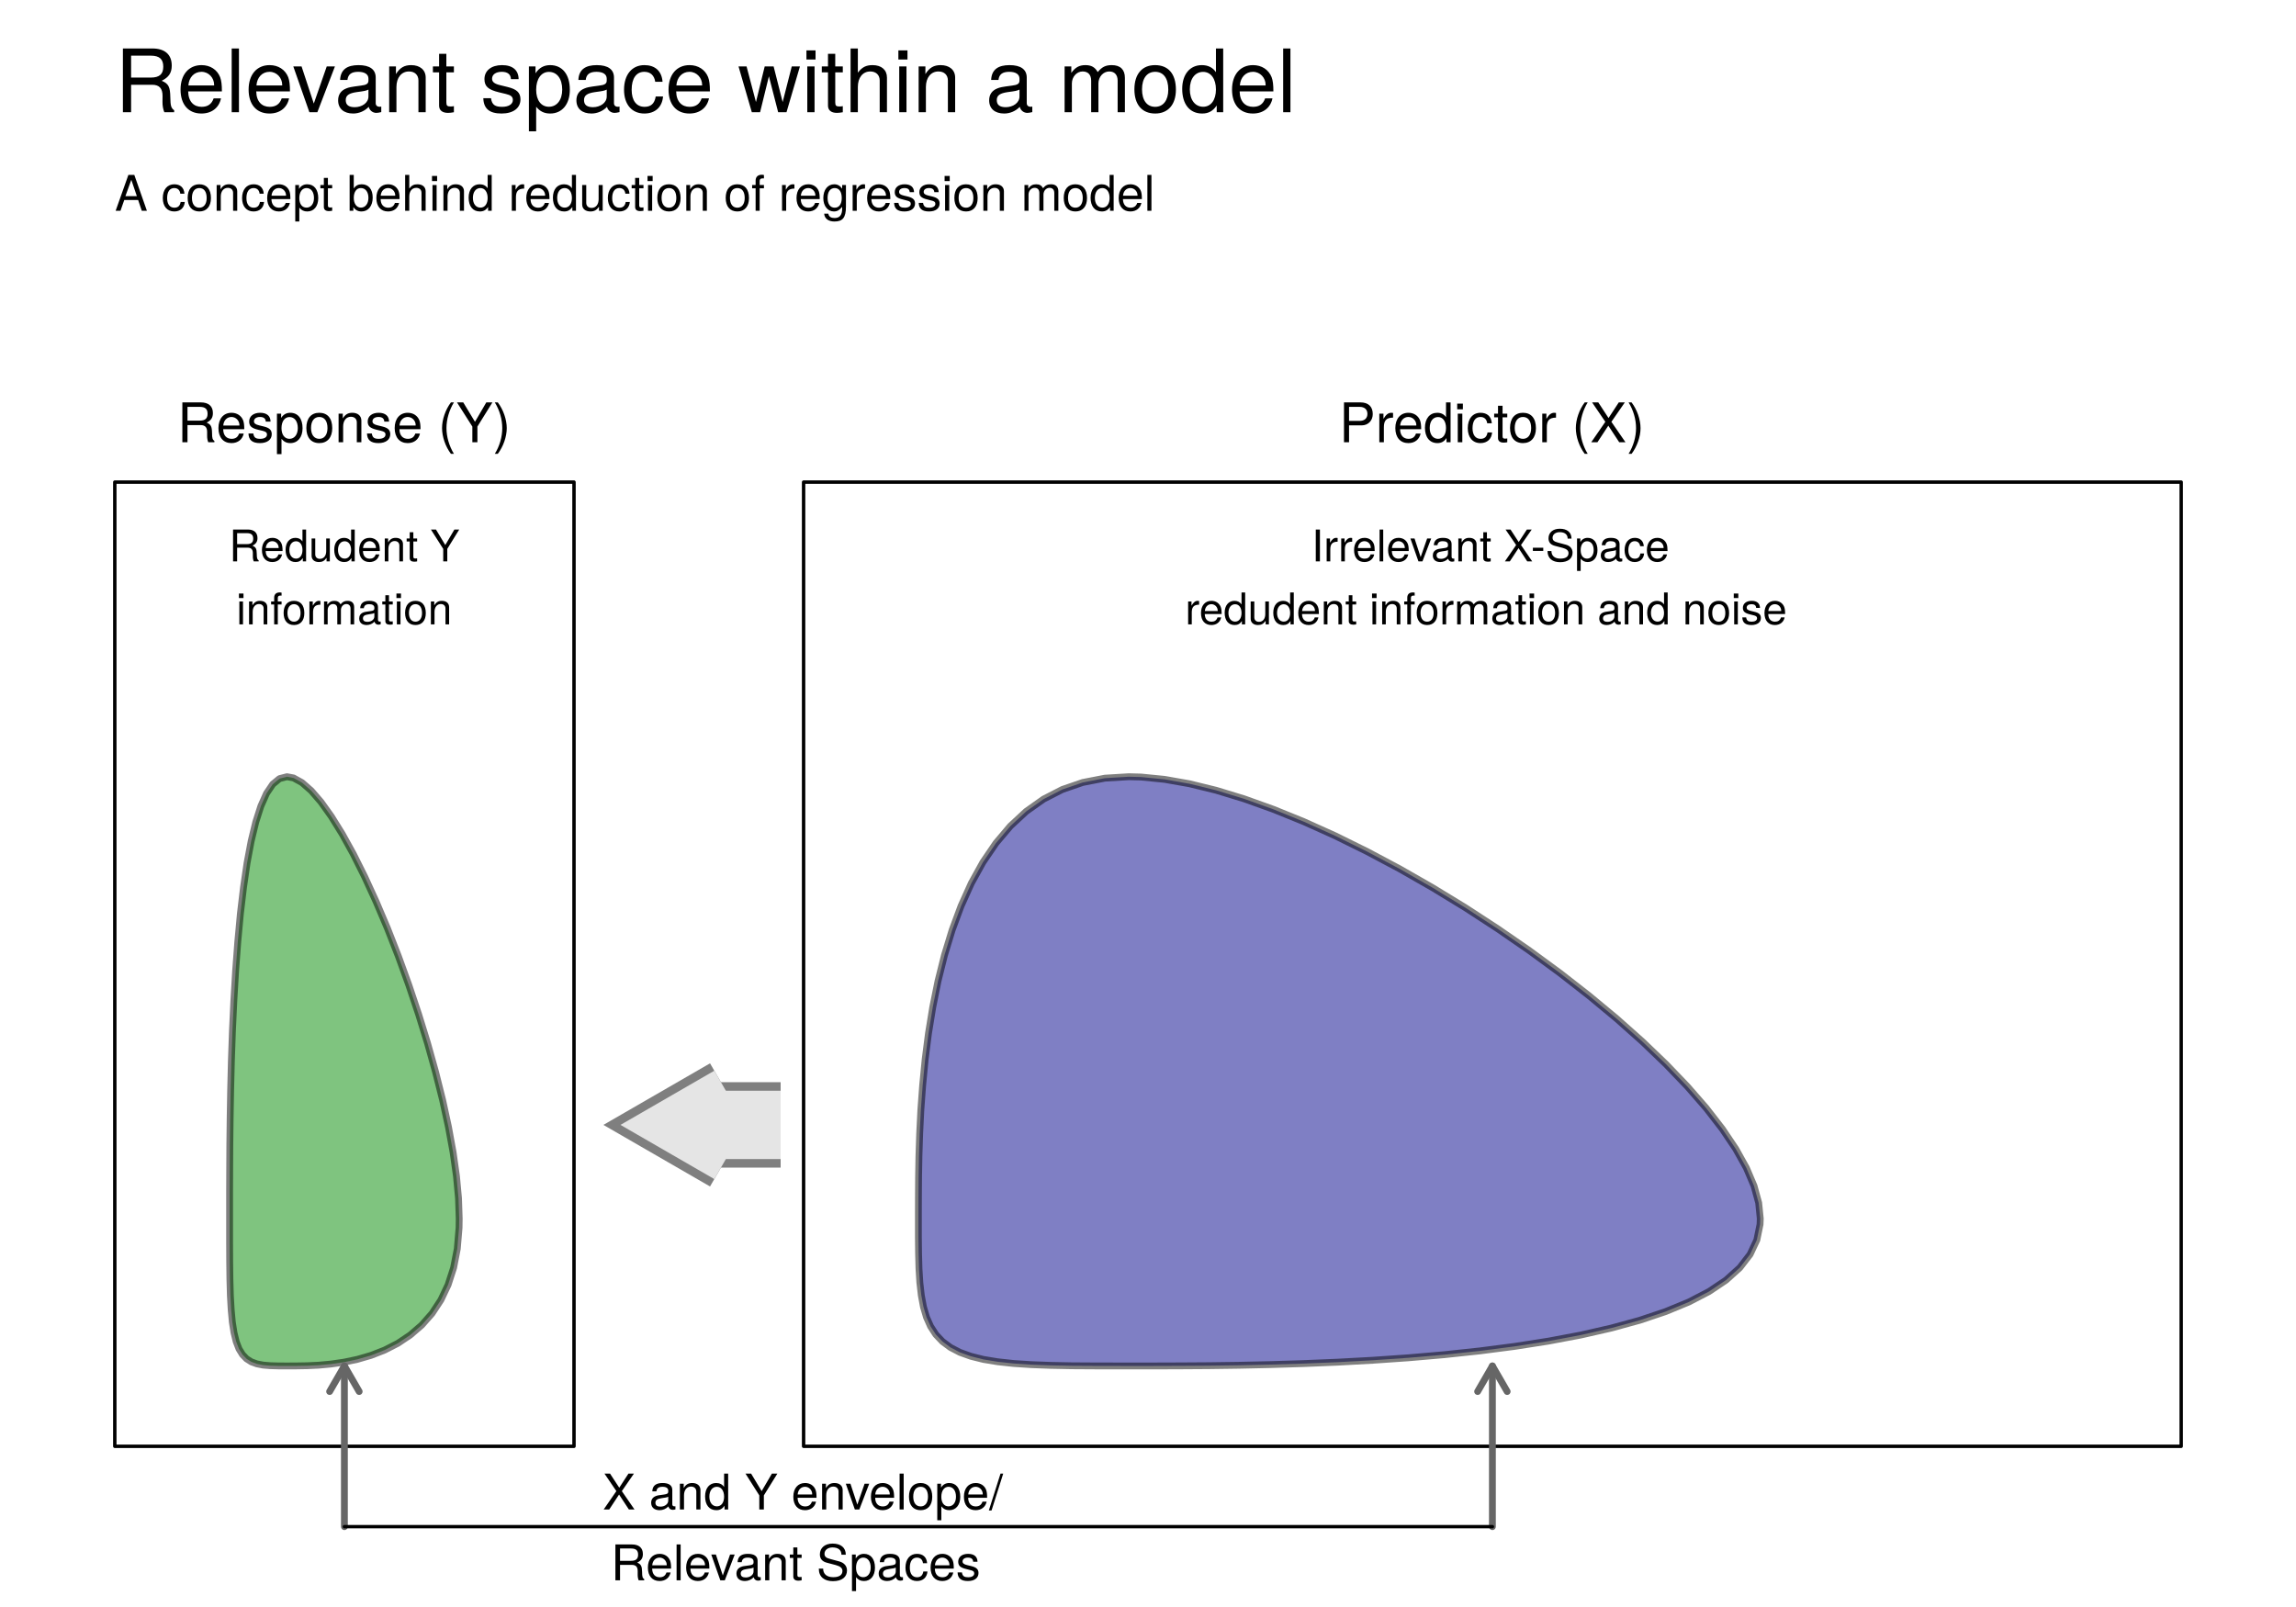
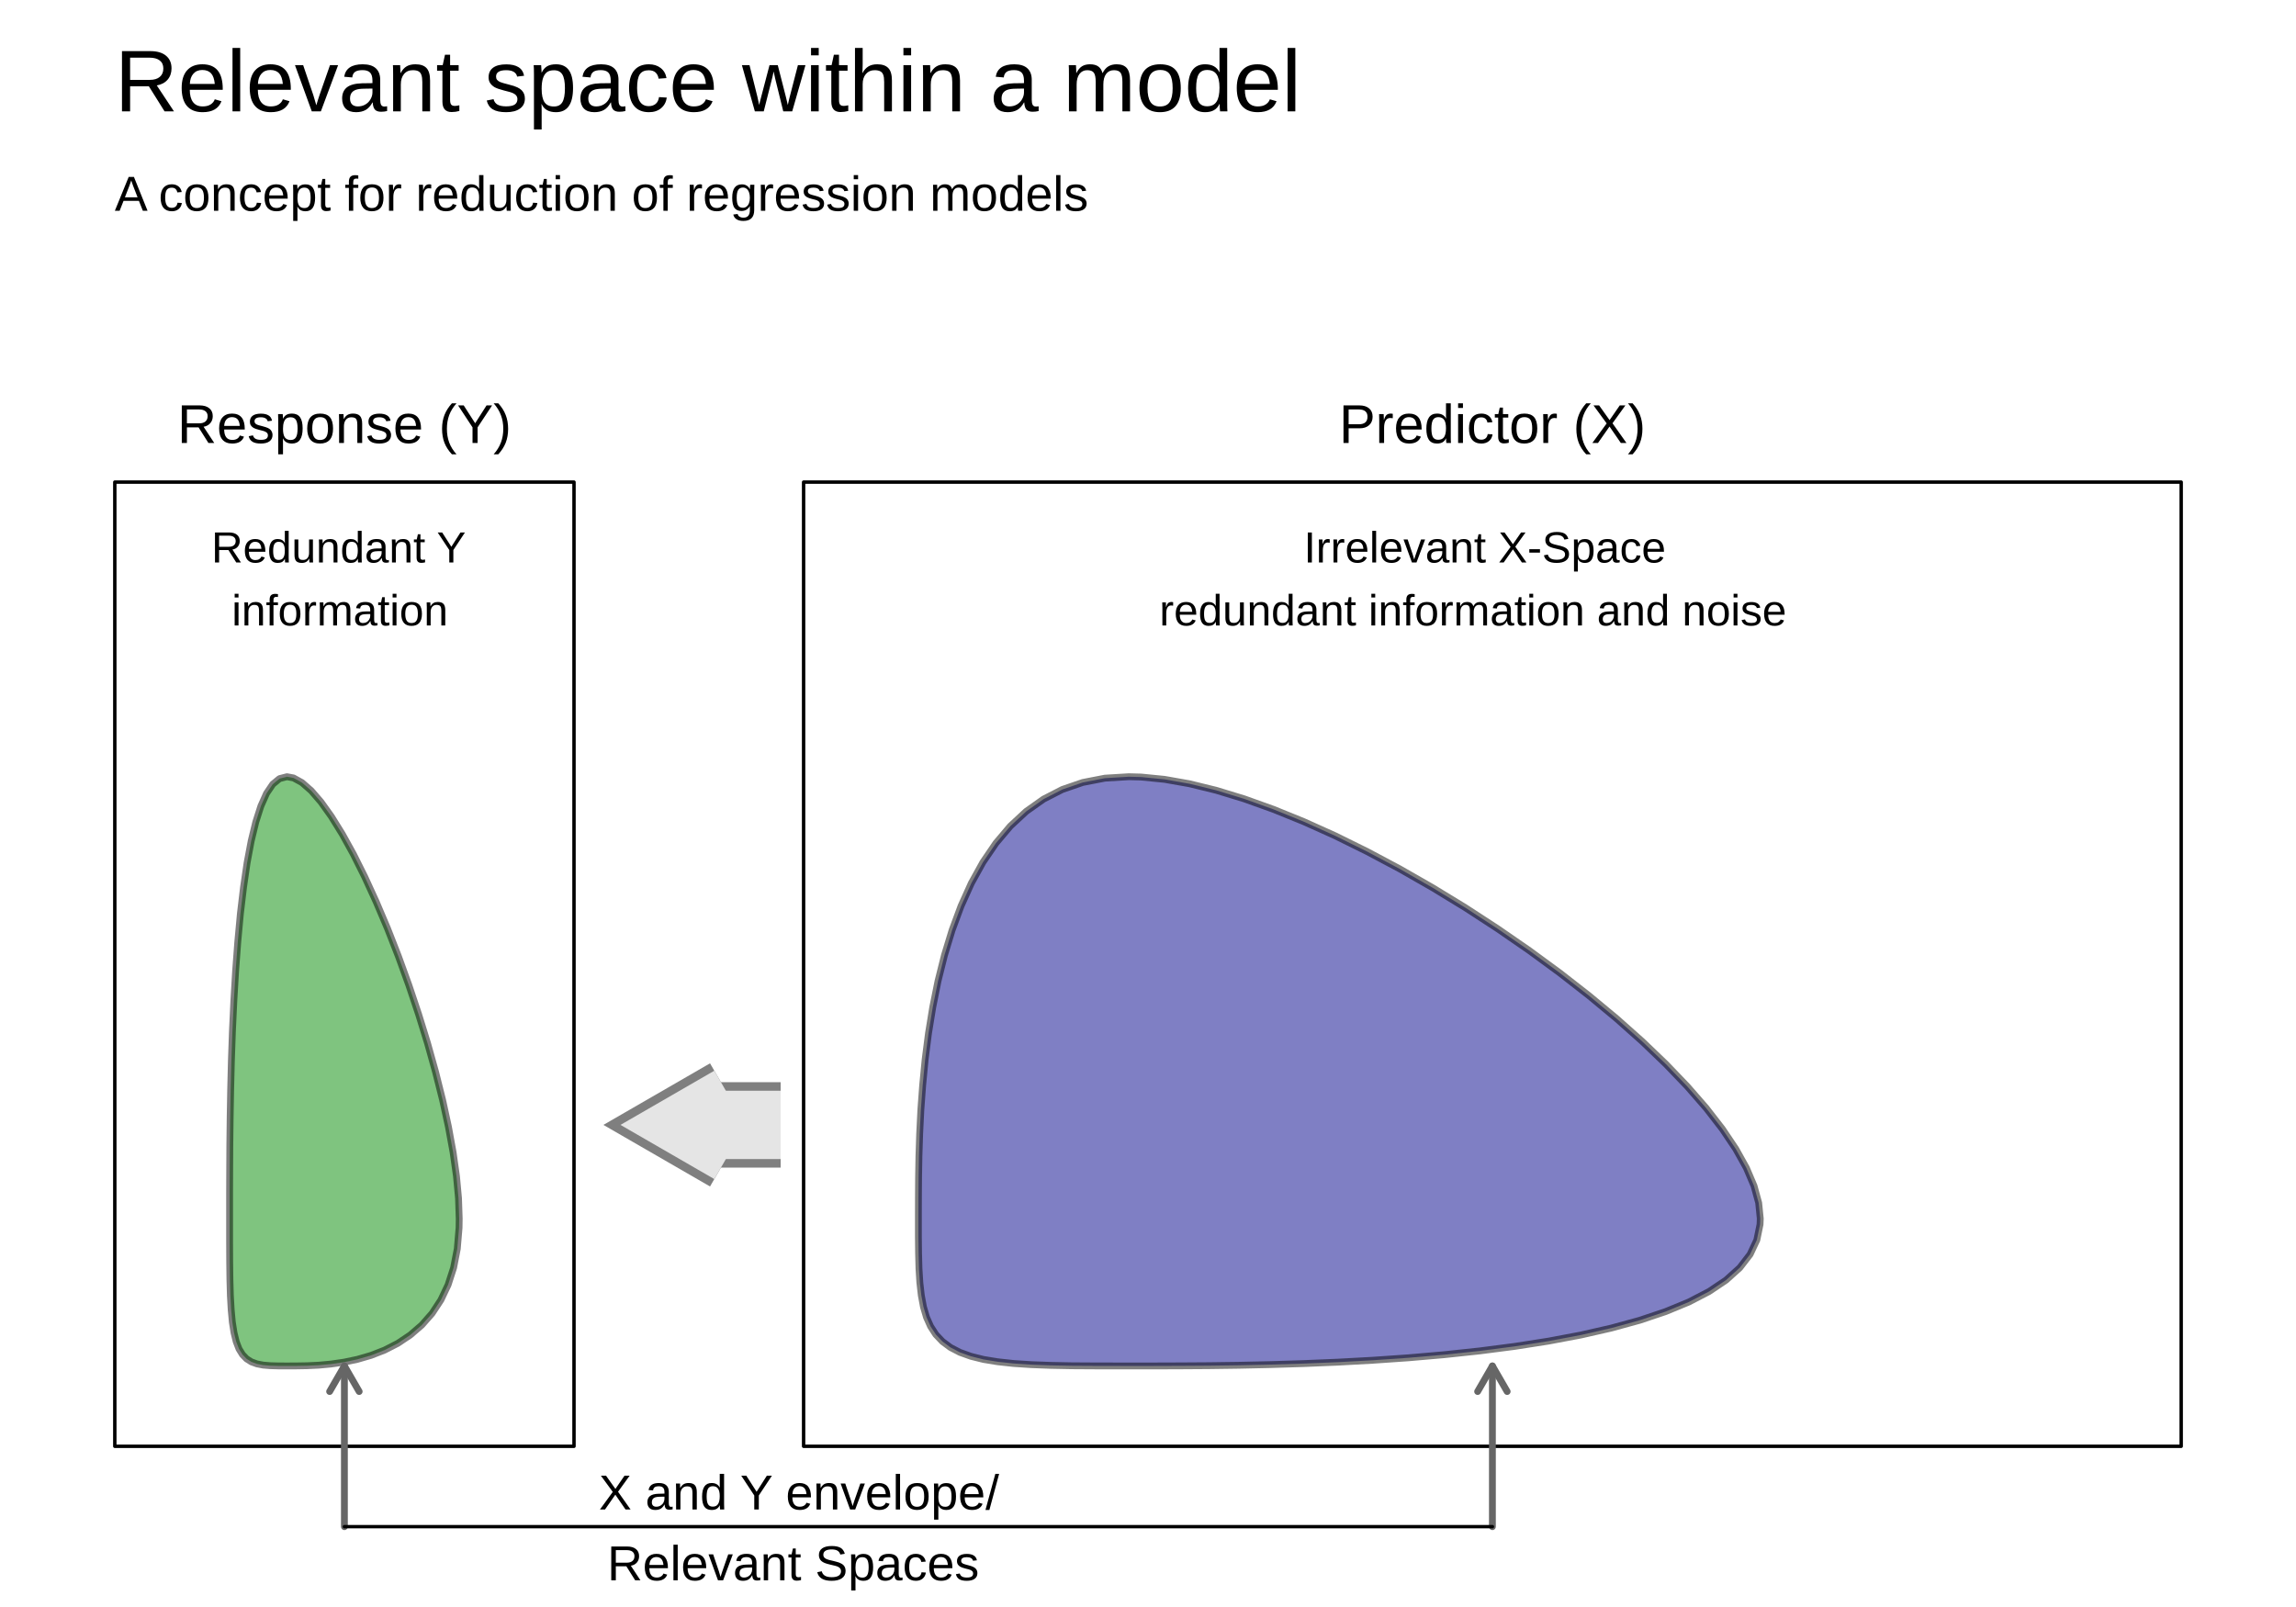
<svg xmlns="http://www.w3.org/2000/svg" viewBox="0 0 504.00 352.80">
  <defs>
    <style type="text/css">
    line, polyline, path, rect, circle {
      fill: none;
      stroke: #000000;
      stroke-linecap: round;
      stroke-linejoin: round;
      stroke-miterlimit: 10.00;
    }
  </style>
  </defs>
  <rect width="100%" height="100%" style="stroke: none; fill: #FFFFFF;" />
  <rect x="25.20" y="105.84" width="100.80" height="211.68" style="stroke-width: 0.75; fill: #FFFFFF;" />
  <rect x="176.40" y="105.84" width="302.40" height="211.68" style="stroke-width: 0.75; fill: #FFFFFF;" />
  <polyline points="63.00,170.52 61.36,170.94 59.87,172.17 58.51,174.18 57.27,176.96 56.15,180.45 55.14,184.62 54.24,189.42 53.46,194.76 52.77,200.57 52.20,206.74 51.72,213.17 51.33,219.76 51.02,226.39 50.79,232.95 50.63,239.36 50.52,245.52 50.45,251.39 50.42,256.89 50.40,262.00 50.40,266.69 50.40,267.54 50.40,272.48 50.42,276.91 50.47,280.88 50.57,284.41 50.75,287.54 51.00,290.26 51.37,292.59 51.85,294.54 52.46,296.13 53.22,297.37 54.12,298.31 55.18,298.98 56.39,299.42 57.77,299.69 59.31,299.82 61.03,299.87 62.95,299.88 63.00,299.88 65.10,299.87 67.42,299.83 69.95,299.71 72.65,299.46 75.50,299.05 78.45,298.43 81.44,297.56 84.42,296.40 87.31,294.92 90.05,293.09 92.58,290.91 94.84,288.35 96.78,285.40 98.36,282.07 99.57,278.33 100.38,274.16 100.77,269.53 100.80,267.54 100.65,263.07 100.20,258.21 99.46,252.98 98.44,247.39 97.16,241.51 95.62,235.37 93.86,229.06 91.88,222.65 89.73,216.23 87.44,209.91 85.04,203.78 82.56,197.95 80.06,192.50 77.57,187.52 75.12,183.09 72.74,179.26 70.47,176.08 68.32,173.59 66.30,171.82 64.43,170.79 63.00,170.52 61.36,170.94 59.87,172.17 58.51,174.18 57.27,176.96 56.15,180.45 55.14,184.62 54.24,189.42 53.46,194.76 52.77,200.57 52.20,206.74 51.72,213.17 51.33,219.76 51.02,226.39 50.79,232.95 50.63,239.36 50.52,245.52 50.45,251.39 50.42,256.89 50.40,262.00 50.40,266.69 50.40,267.54 50.40,272.48 50.42,276.91 50.47,280.88 50.57,284.41 50.75,287.54 51.00,290.26 51.37,292.59 51.85,294.54 52.46,296.13 53.22,297.37 54.12,298.31 55.18,298.98 56.39,299.42 57.77,299.69 59.31,299.82 61.03,299.87 62.95,299.88 63.00,299.88 65.10,299.87 67.42,299.83 69.95,299.71 72.65,299.46 75.50,299.05 78.45,298.43 81.44,297.56 84.42,296.40 87.31,294.92 90.05,293.09 92.58,290.91 94.84,288.35 96.78,285.40 98.36,282.07 99.57,278.33 100.38,274.16 100.77,269.53 100.80,267.54 100.65,263.07 100.20,258.21 99.46,252.98 98.44,247.39 97.16,241.51 95.62,235.37 93.86,229.06 91.88,222.65 89.73,216.23 87.44,209.91 85.04,203.78 82.56,197.95 80.06,192.50 77.57,187.52 75.12,183.09 72.74,179.26 70.47,176.08 68.32,173.59 66.30,171.82 64.43,170.79 " style="stroke-width: 1.50; stroke: #000000; stroke-opacity: 0.50; fill: #008B00; fill-opacity: 0.50;" />
  <polyline points="247.80,170.52 242.53,170.84 237.68,171.78 233.20,173.32 229.07,175.44 225.27,178.13 221.79,181.36 218.63,185.09 215.77,189.29 213.22,193.90 210.97,198.89 209.01,204.17 207.33,209.68 205.91,215.36 204.75,221.12 203.81,226.89 203.08,232.61 202.54,238.22 202.14,243.65 201.88,248.87 201.72,253.83 201.64,258.50 201.61,262.87 201.60,266.92 201.60,267.54 201.60,271.53 201.64,275.18 201.73,278.53 201.92,281.59 202.24,284.38 202.71,286.91 203.38,289.19 204.28,291.21 205.43,292.98 206.88,294.51 208.63,295.81 210.70,296.89 213.12,297.76 215.89,298.45 219.01,298.96 222.51,299.34 226.37,299.59 230.62,299.75 235.26,299.84 240.34,299.87 245.87,299.88 247.80,299.88 253.22,299.88 259.06,299.86 265.30,299.82 271.91,299.73 278.87,299.58 286.13,299.36 293.64,299.05 301.34,298.63 309.16,298.09 317.01,297.41 324.81,296.58 332.47,295.59 339.90,294.43 347.01,293.09 353.72,291.56 359.95,289.85 365.63,287.94 370.72,285.84 375.15,283.54 378.88,281.04 381.90,278.32 384.16,275.39 385.65,272.22 386.35,268.81 386.40,267.54 386.05,264.07 385.03,260.35 383.35,256.40 381.02,252.23 378.07,247.84 374.52,243.26 370.39,238.52 365.71,233.64 360.53,228.67 354.88,223.64 348.81,218.60 342.40,213.60 335.69,208.68 328.75,203.89 321.66,199.27 314.48,194.89 307.28,190.77 300.12,186.96 293.07,183.48 286.19,180.38 279.51,177.67 273.09,175.37 266.96,173.50 261.13,172.07 255.64,171.10 250.49,170.59 247.80,170.52 242.53,170.84 237.68,171.78 233.20,173.32 229.07,175.44 225.27,178.13 221.79,181.36 218.63,185.09 215.77,189.29 213.22,193.90 210.97,198.89 209.01,204.17 207.33,209.68 205.91,215.36 204.75,221.12 203.81,226.89 203.08,232.61 202.54,238.22 202.14,243.65 201.88,248.87 201.72,253.83 201.64,258.50 201.61,262.87 201.60,266.92 201.60,267.54 201.60,271.53 201.64,275.18 201.73,278.53 201.92,281.59 202.24,284.38 202.71,286.91 203.38,289.19 204.28,291.21 205.43,292.98 206.88,294.51 208.63,295.81 210.70,296.89 213.12,297.76 215.89,298.45 219.01,298.96 222.51,299.34 226.37,299.59 230.62,299.75 235.26,299.84 240.34,299.87 245.87,299.88 247.80,299.88 253.22,299.88 259.06,299.86 265.30,299.82 271.91,299.73 278.87,299.58 286.13,299.36 293.64,299.05 301.34,298.63 309.16,298.09 317.01,297.41 324.81,296.58 332.47,295.59 339.90,294.43 347.01,293.09 353.72,291.56 359.95,289.85 365.63,287.94 370.72,285.84 375.15,283.54 378.88,281.04 381.90,278.32 384.16,275.39 385.65,272.22 386.35,268.81 386.40,267.54 386.05,264.07 385.03,260.35 383.35,256.40 381.02,252.23 378.07,247.84 374.52,243.26 370.39,238.52 365.71,233.64 360.53,228.67 354.88,223.64 348.81,218.60 342.40,213.60 335.69,208.68 328.75,203.89 321.66,199.27 314.48,194.89 307.28,190.77 300.12,186.96 293.07,183.48 286.19,180.38 279.51,177.67 273.09,175.37 266.96,173.50 261.13,172.07 255.64,171.10 250.49,170.59 " style="stroke-width: 1.50; stroke: #000000; stroke-opacity: 0.50; fill: #00008B; fill-opacity: 0.50;" />
-   <text x="25.20" y="24.64" style="font-size: 19.20px; font-family: TeX Gyre Heros;" textLength="260.41px" lengthAdjust="spacingAndGlyphs">Relevant space within a model</text>
-   <text x="25.20" y="46.27" style="font-size: 10.80px; font-family: TeX Gyre Heros;" textLength="228.64px" lengthAdjust="spacingAndGlyphs">A concept behind reduction of regression model</text>
-   <text x="38.92" y="97.09" style="font-size: 12.00px; font-family: TeX Gyre Heros;" textLength="73.36px" lengthAdjust="spacingAndGlyphs">Response (Y)</text>
-   <text x="293.93" y="97.09" style="font-size: 12.00px; font-family: TeX Gyre Heros;" textLength="67.34px" lengthAdjust="spacingAndGlyphs">Predictor (X)</text>
-   <text x="50.27" y="123.25" style="font-size: 9.60px; font-family: TeX Gyre Heros;" textLength="50.66px" lengthAdjust="spacingAndGlyphs">Redudent Y</text>
-   <text x="51.87" y="137.08" style="font-size: 9.60px; font-family: TeX Gyre Heros;" textLength="47.45px" lengthAdjust="spacingAndGlyphs">information</text>
-   <text x="287.88" y="123.25" style="font-size: 9.60px; font-family: TeX Gyre Heros;" textLength="79.45px" lengthAdjust="spacingAndGlyphs">Irrelevant X-Space</text>
-   <text x="260.14" y="137.08" style="font-size: 9.60px; font-family: TeX Gyre Heros;" textLength="134.92px" lengthAdjust="spacingAndGlyphs"> redudent information and noise</text>
+   <text x="25.20" y="24.44" style="font-size: 19.20px; font-family: Arial;" textLength="257.70px" lengthAdjust="spacingAndGlyphs">Relevant space within a model</text>
+   <text x="25.20" y="46.27" style="font-size: 10.80px; font-family: Arial;" textLength="218.28px" lengthAdjust="spacingAndGlyphs">A concept for reduction of regression models</text>
+   <text x="38.92" y="97.25" style="font-size: 12.00px; font-family: Arial;" textLength="73.37px" lengthAdjust="spacingAndGlyphs">Response (Y)</text>
+   <text x="293.93" y="97.25" style="font-size: 12.00px; font-family: Arial;" textLength="67.35px" lengthAdjust="spacingAndGlyphs">Predictor (X)</text>
+   <text x="46.41" y="123.49" style="font-size: 9.60px; font-family: Arial;" textLength="58.38px" lengthAdjust="spacingAndGlyphs">Redundant Y</text>
+   <text x="50.87" y="137.31" style="font-size: 9.60px; font-family: Arial;" textLength="49.47px" lengthAdjust="spacingAndGlyphs">information</text>
+   <text x="286.19" y="123.49" style="font-size: 9.60px; font-family: Arial;" textLength="82.82px" lengthAdjust="spacingAndGlyphs">Irrelevant X-Space</text>
+   <text x="254.49" y="137.31" style="font-size: 9.60px; font-family: Arial;" textLength="146.21px" lengthAdjust="spacingAndGlyphs"> redundant information and noise</text>
  <line x1="171.36" y1="246.96" x2="151.20" y2="246.96" style="stroke-width: 18.75; stroke: #7F7F7F; stroke-linecap: butt; stroke-linejoin: miter;" />
  <polyline points="160.55,241.56 151.20,246.96 160.55,252.36 " style="stroke-width: 18.75; stroke: #7F7F7F; stroke-linecap: butt; stroke-linejoin: miter;" />
  <line x1="171.36" y1="246.96" x2="151.20" y2="246.96" style="stroke-width: 15.00; stroke: #E5E5E5; stroke-linecap: butt; stroke-linejoin: miter;" />
  <polyline points="160.55,241.56 151.20,246.96 160.55,252.36 " style="stroke-width: 15.00; stroke: #E5E5E5; stroke-linecap: butt; stroke-linejoin: miter;" />
  <line x1="75.60" y1="335.16" x2="75.60" y2="299.88" style="stroke-width: 1.50; stroke: #666666;" />
  <polyline points="78.84,305.49 75.60,299.88 72.36,305.49 " style="stroke-width: 1.50; stroke: #666666;" />
  <line x1="327.60" y1="335.16" x2="327.60" y2="299.88" style="stroke-width: 1.50; stroke: #666666;" />
  <polyline points="330.84,305.49 327.60,299.88 324.36,305.49 " style="stroke-width: 1.50; stroke: #666666;" />
  <line x1="75.60" y1="335.16" x2="327.60" y2="335.16" style="stroke-width: 0.75;" />
-   <text x="132.28" y="331.39" style="font-size: 10.80px; font-family: TeX Gyre Heros;" textLength="88.23px" lengthAdjust="spacingAndGlyphs">X and Y envelope/</text>
-   <text x="134.09" y="346.94" style="font-size: 10.80px; font-family: TeX Gyre Heros;" textLength="84.61px" lengthAdjust="spacingAndGlyphs"> Relevant Spaces</text>
+   <text x="131.45" y="331.39" style="font-size: 10.80px; font-family: Arial;" textLength="89.90px" lengthAdjust="spacingAndGlyphs">X and Y envelope/</text>
+   <text x="133.29" y="346.94" style="font-size: 10.80px; font-family: Arial;" textLength="86.22px" lengthAdjust="spacingAndGlyphs"> Relevant Spaces</text>
</svg>
